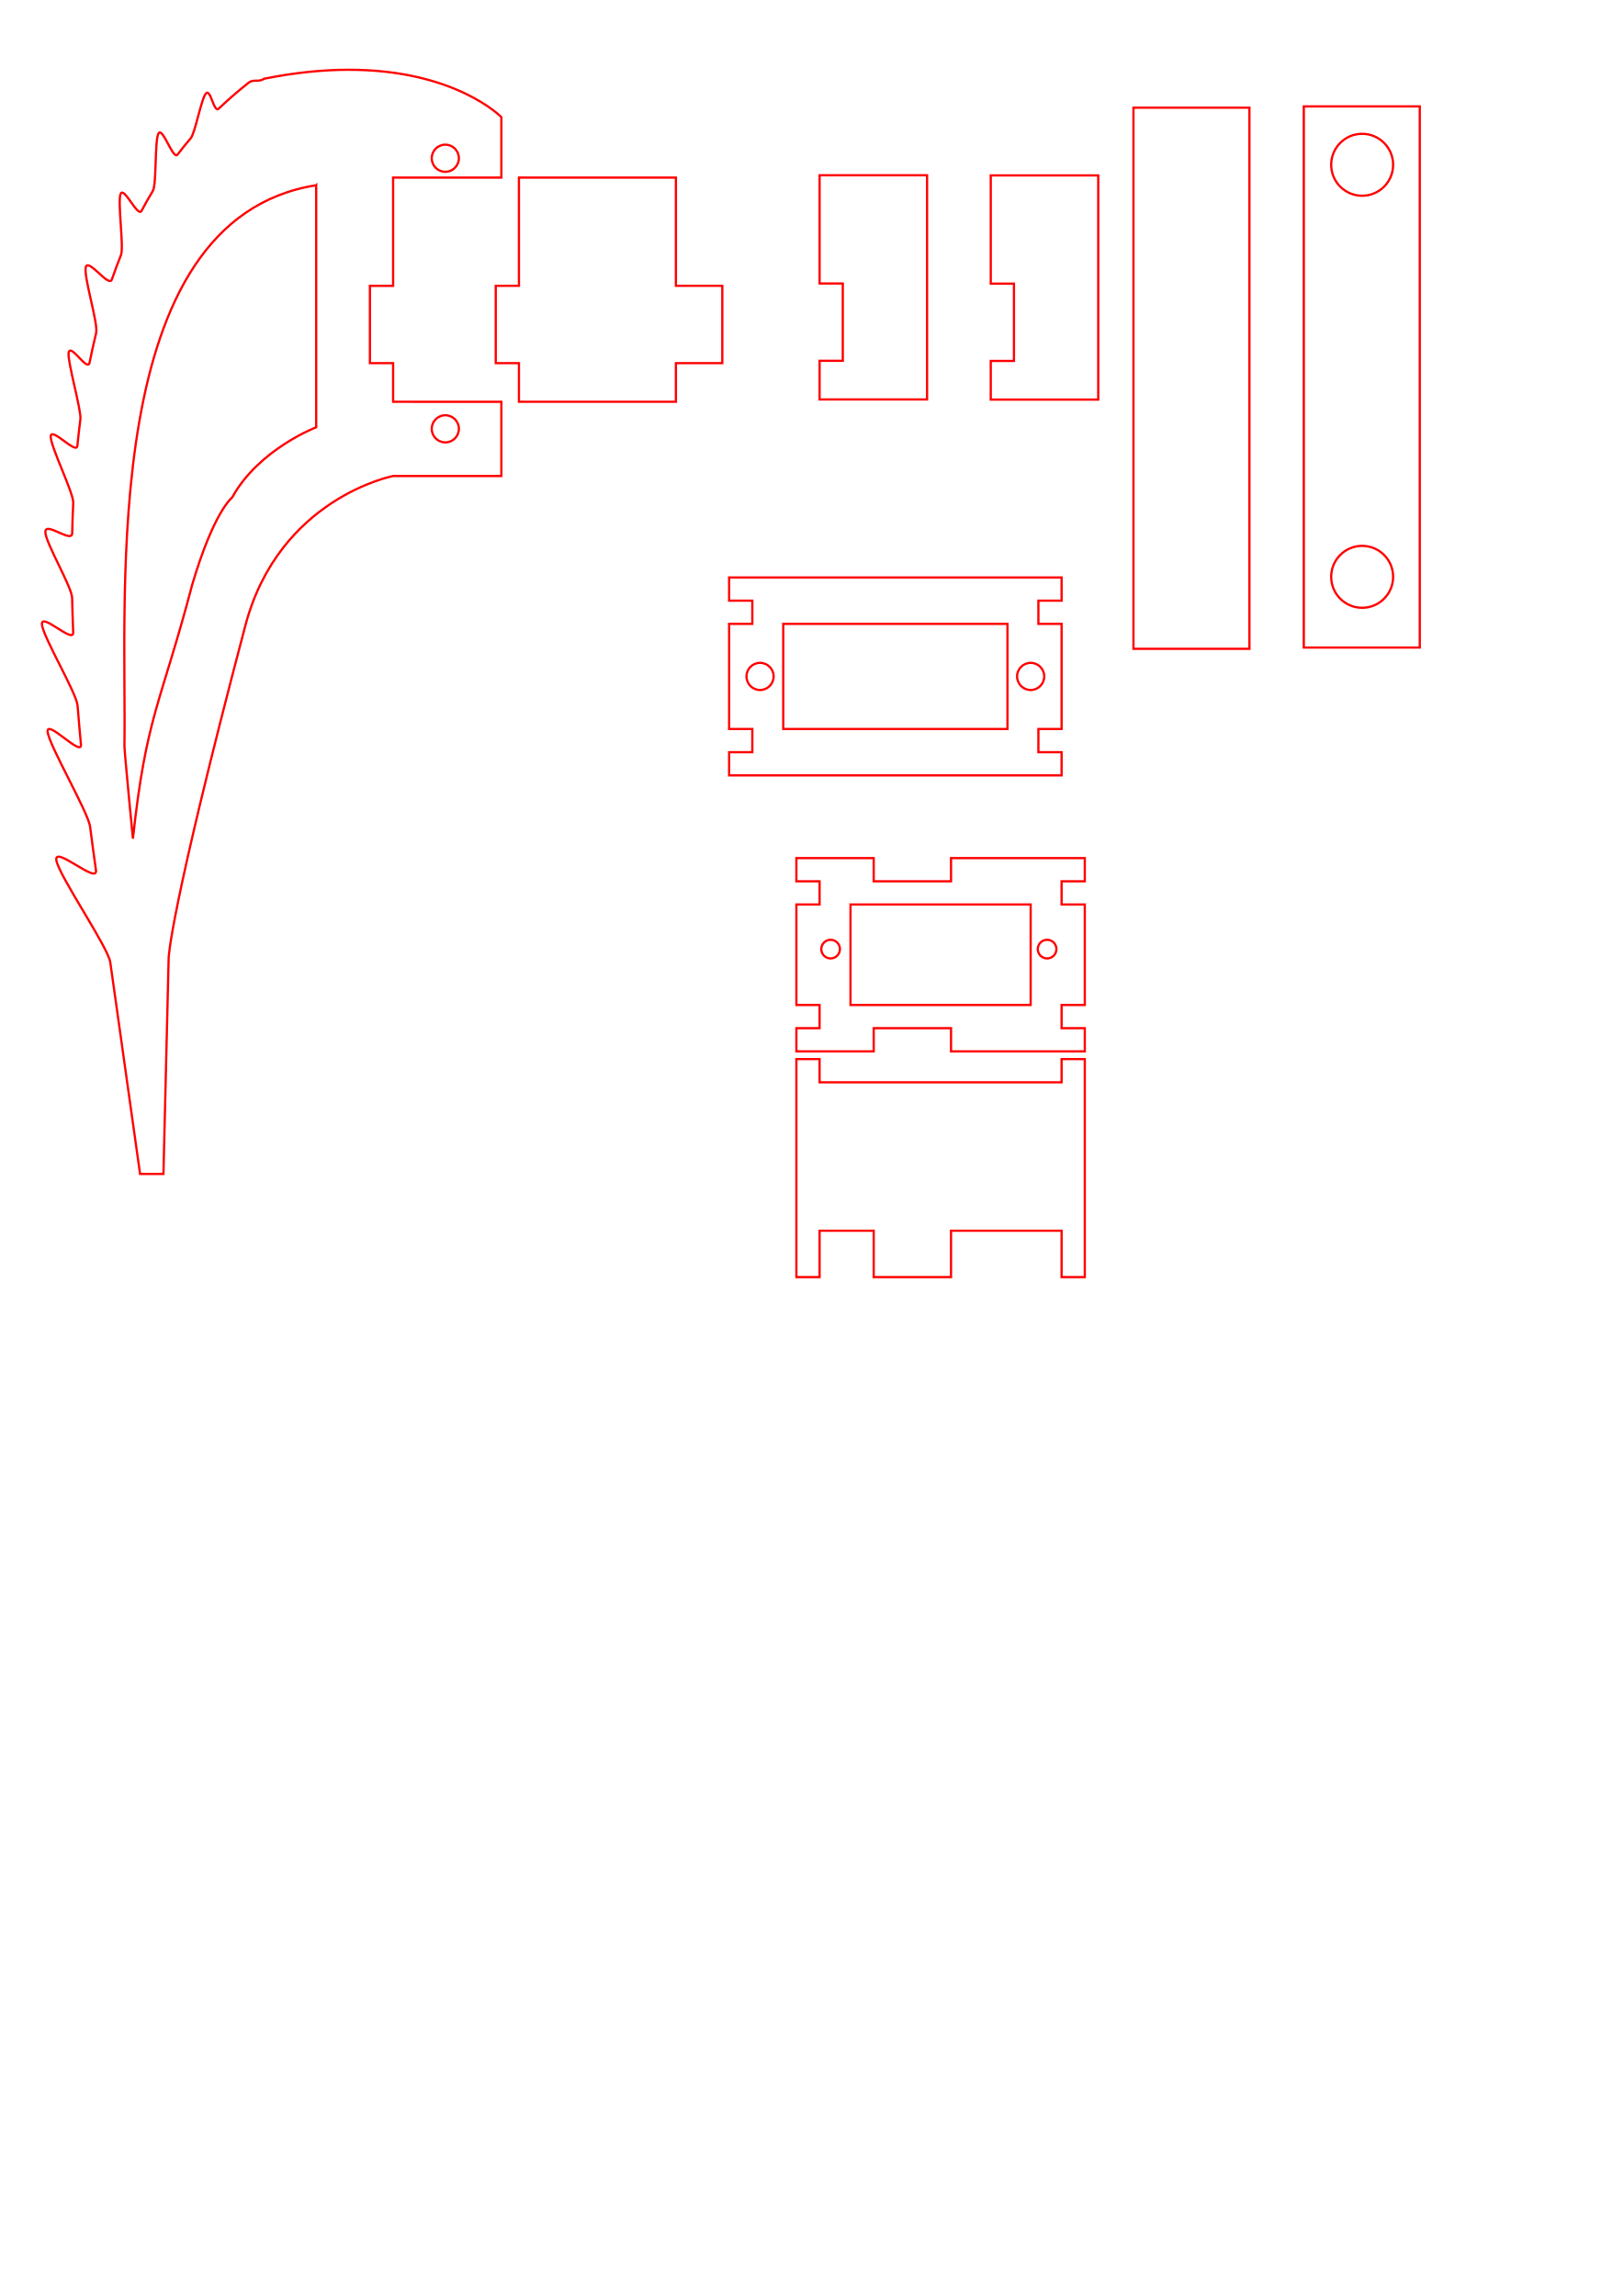
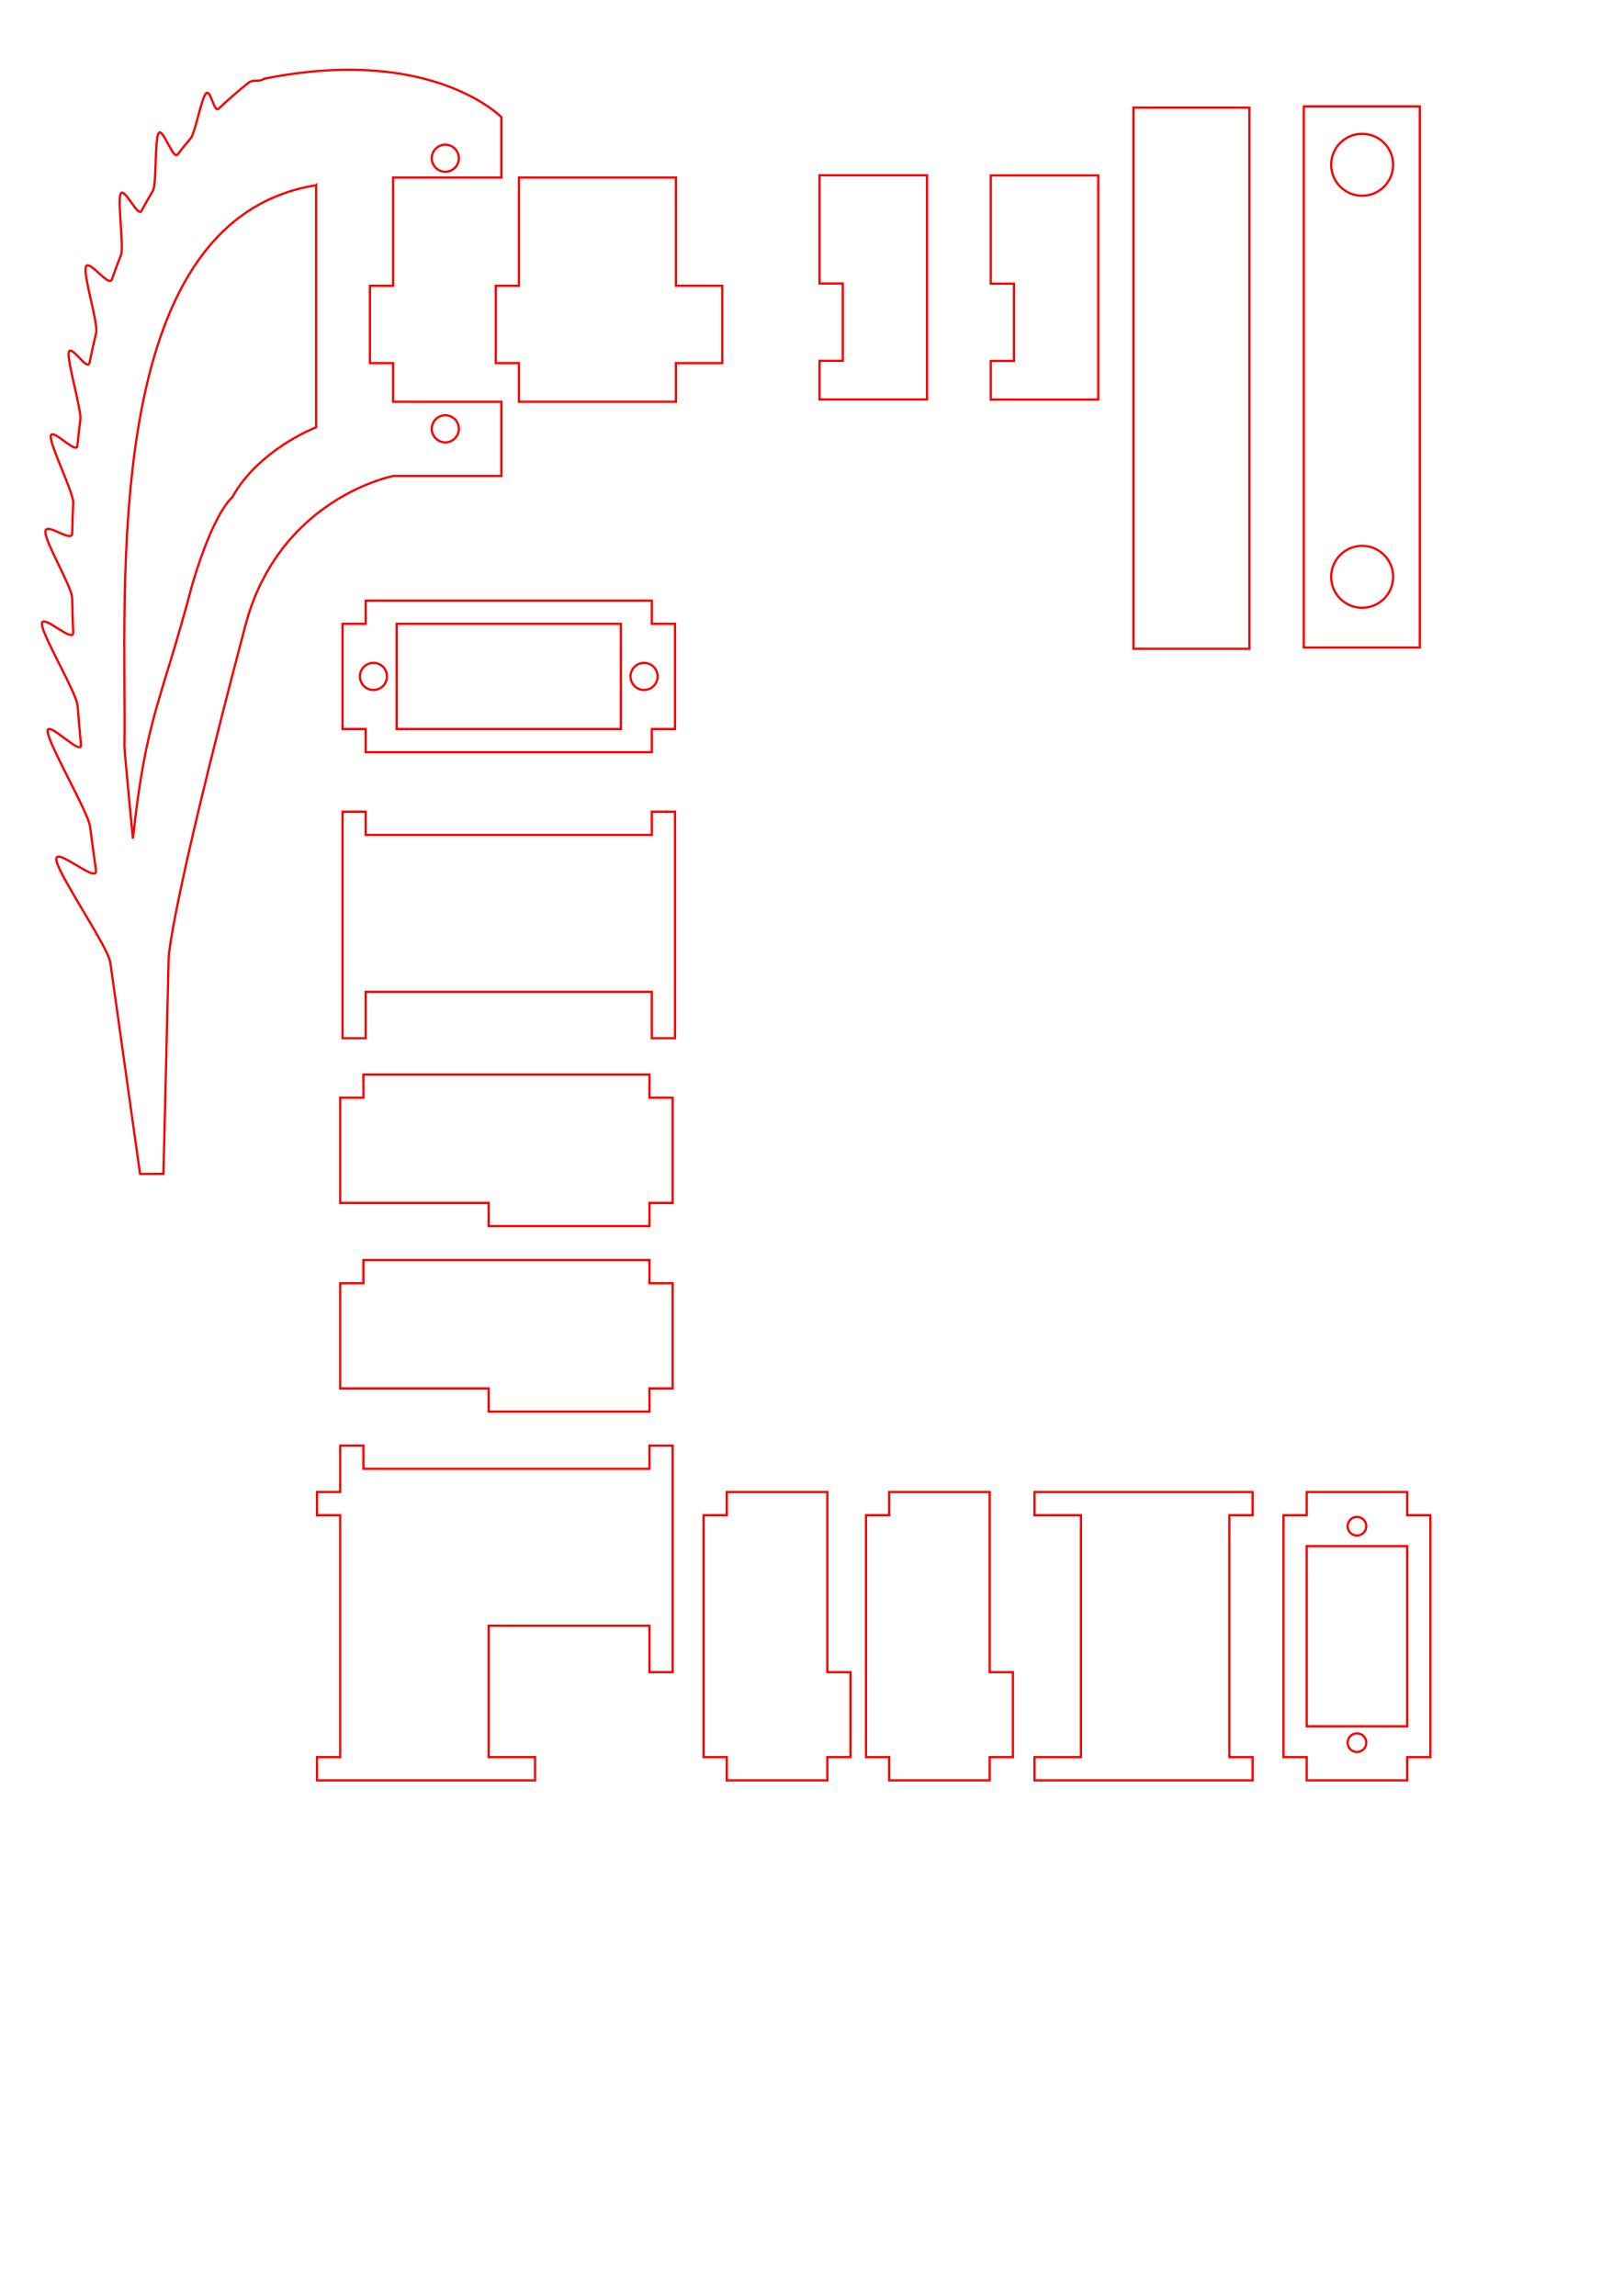
<svg xmlns="http://www.w3.org/2000/svg" width="210mm" height="297mm" viewBox="0 0 744.094 1052.362" id="svg2" version="1.1">
  <defs id="defs4">
    <filter style="color-interpolation-filters:sRGB" id="filter4385" />
  </defs>
  <g id="layer1">
    <path style="fill:none;fill-rule:evenodd;stroke:#ff0000;stroke-width:1.025;stroke-linecap:butt;stroke-linejoin:miter;stroke-miterlimit:4;stroke-dasharray:none;stroke-opacity:1" d="m 159.524,31.976 c -11.331,0.027 -24.152,1.222 -38.545,4.123 -2.391,1.741 -4.758,-0.009 -7.096,1.844 -2.337,1.853 -4.646,3.764 -6.924,5.74 -2.277,1.976 -4.523,4.016 -6.734,6.127 -2.211,2.111 -3.672,-9.277 -5.811,-7.02 -2.139,2.258 -4.954,18.163 -7.014,20.578 -2.06,2.416 -4.078,4.913 -6.053,7.498 -1.975,2.585 -6.763,-12.598 -8.646,-9.832 -1.883,2.766 -0.861,23.481 -2.646,26.439 -1.785,2.959 -3.52,6.017 -5.201,9.18 -1.681,3.163 -7.976,-11.232 -9.547,-7.854 -1.571,3.378 1.583,24.528 0.129,28.133 -1.454,3.605 -2.849,7.326 -4.18,11.17 -1.331,3.843 -10.716,-9.818 -11.918,-5.725 -1.202,4.093 5.779,25.942 4.713,30.297 -1.066,4.355 -2.064,8.843 -2.988,13.471 -0.924,4.628 -8.847,-9.291 -9.623,-4.379 -0.601,3.806 5.913,26.384 5.404,30.367 -0.509,3.983 -0.973,8.056 -1.387,12.221 -0.414,4.165 -11.889,-8.749 -12.205,-4.396 -0.316,4.353 10.529,25.972 10.314,30.518 -0.215,4.546 -0.378,9.19 -0.488,13.934 -0.111,4.744 -12.291,-5.565 -12.295,-0.617 -0.004,4.947 12.169,25.15 12.275,30.307 0.106,5.156 0.267,10.418 0.486,15.789 0.219,5.371 -14.657,-9.352 -14.322,-3.762 0.335,5.59 15.881,31.493 16.334,37.309 0.453,5.815 0.966,11.744 1.541,17.789 0.575,6.046 -15.959,-12.035 -15.26,-5.754 0.699,6.281 18.632,36.925 19.459,43.447 0.827,6.522 1.718,13.167 2.676,19.936 0.957,6.769 -19.231,-11.591 -18.141,-4.57 1.091,7.02 23.461,39.42 24.688,46.697 0.335,2.348 1.359,9.59 2.703,19.133 1.344,9.543 3.01,21.387 4.635,32.938 1.625,11.55 3.208,22.807 4.385,31.176 1.177,8.369 1.947,13.852 1.947,13.852 l 10.711,-0.012 2.389,-98.963 c 0,0 0.133,-19.653 35.133,-152.326 15.44,-58.526 67.73,-68.607 67.73,-68.607 l 49.605,0 0,-34.016 -49.605,-10e-4 0,-17.716 -10.63,0 0,-35.433 10.63,0 0,-49.606 49.605,0 0,-27.715 c 0,0 -21.134,-21.822 -70.234,-21.705 z" id="path4136" />
    <path style="fill:none;fill-rule:evenodd;stroke:#ff0000;stroke-width:1.025;stroke-linecap:butt;stroke-linejoin:miter;stroke-miterlimit:4;stroke-dasharray:none;stroke-opacity:1" d="m 144.898,84.9 0,110.943 c 0,0 -26.311,10.021 -38.494,32.152 0,0 -8.344,6.221 -18.327,40.008 -14.333,54.584 -21.092,59.949 -27.161,116.393 0,0 -3.617,-36.807 -3.896,-42.36 1.098,-70.13 -12.146,-241.266 87.877,-257.135 z" id="path4136-0" />
    <circle style="fill:none;fill-opacity:1;stroke:#ff0000;stroke-width:1.025;stroke-miterlimit:4;stroke-dasharray:none;stroke-opacity:1" id="path4149-4" cx="204.071" cy="196.551" r="6.22" />
    <path style="fill:none;fill-opacity:1;stroke:#ff0000;stroke-width:1.025;stroke-miterlimit:4;stroke-dasharray:none;stroke-opacity:1" d="m 597.495,296.795 0,-248.031 53.15,0 0,248.031 z" id="rect4174" />
    <circle style="fill:none;fill-opacity:1;stroke:#ff0000;stroke-width:1.025;stroke-miterlimit:4;stroke-dasharray:none;stroke-opacity:1" id="path4177" cx="-264.386" cy="624.235" r="14.192" transform="matrix(0,-1,1,0,0,0)" />
    <ellipse style="fill:none;fill-opacity:1;stroke:#ff0000;stroke-width:1.025;stroke-miterlimit:4;stroke-dasharray:none;stroke-opacity:1" id="path4177-5" cx="-75.528" cy="624.235" transform="matrix(0,-1,1,0,0,0)" rx="14.192" ry="14.192" />
-     <path style="fill:none;fill-opacity:1;stroke:#ff0000;stroke-width:1.025;stroke-miterlimit:4;stroke-dasharray:none;stroke-opacity:1" d="m 237.816,81.397 71.929,0 9.2e-4,49.606 21.259,0 0,35.433 -21.259,0 0,17.717 -71.929,0 0,-17.717 -10.63,0 0,-35.433 10.63,0 z" id="rect4172-5-9" />
+     <path style="fill:none;fill-opacity:1;stroke:#ff0000;stroke-width:1.025;stroke-miterlimit:4;stroke-dasharray:none;stroke-opacity:1" d="m 237.816,81.397 71.929,0 9.2e-4,49.606 21.259,0 0,35.433 -21.259,0 -9.2e-4,17.717 -71.929,0 9.2e-4,-17.717 -10.63,0 0,-35.433 10.63,0 z" id="rect4172-5-9" />
    <circle style="fill:none;fill-opacity:1;stroke:#ff0000;stroke-width:1.025;stroke-miterlimit:4;stroke-dasharray:none;stroke-opacity:1" id="path4149-4-6" cx="204.071" cy="72.527" r="6.22" />
    <path style="fill:none;fill-opacity:1;stroke:#ff0000;stroke-width:1.025;stroke-miterlimit:4;stroke-dasharray:none;stroke-opacity:1" d="m 454.033,80.397 49.252,0 -3e-4,102.756 -49.251,0 8e-5,-17.717 10.63,0 4e-5,-35.433 -10.63,0 z" id="rect4172-5-9-4-6" />
    <path style="fill:none;fill-opacity:1;stroke:#ff0000;stroke-width:1.025;stroke-miterlimit:4;stroke-dasharray:none;stroke-opacity:1" d="m 519.425,297.378 0,-248.031 53.15,0 0,248.031 z" id="rect4174-9" />
-     <path style="fill:none;fill-opacity:1;fill-rule:evenodd;stroke:#ff0000;stroke-width:1.025;stroke-linecap:butt;stroke-linejoin:miter;stroke-miterlimit:4;stroke-dasharray:none;stroke-opacity:1" d="m 364.961,481.89 0,-10.63 10.63,0 0,-10.63 -10.63,0 0,-46.063 10.63,0 0,-10.63 -10.63,0 0,-10.63 35.433,0 0,10.63 35.433,0 0,-10.63 61.299,0 0,10.63 -10.63,0 0,10.63 10.63,0 0,46.063 -10.63,0 0,10.63 10.63,0 0,10.63 -61.299,0 0,-10.63 -35.433,0 0,10.63 z" id="path4157" />
-     <path style="fill:none;fill-rule:evenodd;stroke:#ff0000;stroke-width:1.025;stroke-linecap:butt;stroke-linejoin:miter;stroke-miterlimit:4;stroke-dasharray:none;stroke-opacity:1" d="m 389.764,414.567 0,46.063 82.559,0 0,-46.063 z" id="path4159" />
-     <path style="fill:none;fill-rule:evenodd;stroke:#ff0000;stroke-width:1.025;stroke-linecap:butt;stroke-linejoin:miter;stroke-miterlimit:4;stroke-dasharray:none;stroke-opacity:1" d="m 364.961,485.433 10.63,0 0,10.63 110.906,0 0,-10.63 10.63,0 0,99.921 -10.63,0 0,-21.26 -50.669,0 0,21.26 -35.433,0 0,-21.26 -24.803,0 0,21.26 -10.63,0 z" id="path4161" />
+     <path style="fill:none;fill-opacity:1;fill-rule:evenodd;stroke:#ff0000;stroke-width:1.025;stroke-linecap:butt;stroke-linejoin:miter;stroke-miterlimit:4;stroke-dasharray:none;stroke-opacity:1" d="m 588.188,694.49 10.63,0 0,-10.63 46.063,0 0,10.63 10.63,0 0,110.906 -10.63,0 0,10.63 -46.063,0 0,-10.63 -10.63,0 z" id="path4157" />
+     <path style="fill:none;fill-rule:evenodd;stroke:#ff0000;stroke-width:1.025;stroke-linecap:butt;stroke-linejoin:miter;stroke-miterlimit:4;stroke-dasharray:none;stroke-opacity:1" d="m 644.881,708.663 -46.063,0 0,82.559 46.063,0 z" id="path4159" />
+     <path style="fill:none;fill-rule:evenodd;stroke:#ff0000;stroke-width:1.025;stroke-linecap:butt;stroke-linejoin:miter;stroke-miterlimit:4;stroke-dasharray:none;stroke-opacity:1" d="m 574.015,683.86 0,10.63 -10.63,0 0,110.906 10.63,0 0,10.63 -99.921,0 0,-10.63 21.26,0 0,-110.906 -21.26,0 0,-10.63 z" id="path4161" />
    <path style="fill:none;fill-opacity:1;stroke:#ff0000;stroke-width:1.025;stroke-miterlimit:4;stroke-dasharray:none;stroke-opacity:1" d="m 375.596,80.331 49.252,0 -3e-4,102.756 -49.251,0 8e-5,-17.717 10.63,0 4e-5,-35.433 -10.63,0 z" id="rect4172-5-9-4-6-0" />
-     <circle style="fill:none;fill-opacity:1;stroke:#ff0000;stroke-width:1.025;stroke-miterlimit:4.101;stroke-dasharray:none;stroke-opacity:1" id="path4171" cx="380.64" cy="435.022" r="4.271" />
-     <circle style="fill:none;fill-opacity:1;stroke:#ff0000;stroke-width:1.025;stroke-miterlimit:4.101;stroke-dasharray:none;stroke-opacity:1" id="path4171-5" cx="479.853" cy="435.022" r="4.271" />
-     <path style="fill:none;fill-opacity:1;fill-rule:evenodd;stroke:#ff0000;stroke-width:1.025;stroke-linecap:butt;stroke-linejoin:miter;stroke-miterlimit:4;stroke-dasharray:none;stroke-opacity:1" d="m 334.134,355.394 0,-10.63 10.63,0 0,-10.63 -10.63,0 0,-48.189 10.63,0 0,-10.63 -10.63,0 0,-10.63 152.361,0 0,10.63 -10.63,0 0,10.63 10.631,0 -10e-4,48.189 -10.63,0 0,10.63 10.63,0 0,10.63 z" id="path4157-2" />
-     <path style="fill:none;fill-rule:evenodd;stroke:#ff0000;stroke-width:1.025;stroke-linecap:butt;stroke-linejoin:miter;stroke-miterlimit:4;stroke-dasharray:none;stroke-opacity:1" d="m 358.937,285.945 0,48.189 102.756,0 0,-48.189 z" id="path4159-2" />
-     <circle style="fill:none;fill-opacity:1;stroke:#ff0000;stroke-width:1.025;stroke-miterlimit:4;stroke-dasharray:none;stroke-opacity:1" id="path4149-4-4" cx="-310.039" cy="472.323" r="6.22" transform="matrix(0,-1,1,0,0,0)" />
-     <circle style="fill:none;fill-opacity:1;stroke:#ff0000;stroke-width:1.025;stroke-miterlimit:4;stroke-dasharray:none;stroke-opacity:1" id="path4149-4-6-0" cx="-310.039" cy="348.307" r="6.22" transform="matrix(0,-1,1,0,0,0)" />
+     <circle style="fill:none;fill-opacity:1;stroke:#ff0000;stroke-width:1.025;stroke-miterlimit:4.101;stroke-dasharray:none;stroke-opacity:1" id="path4171" cx="699.539" cy="-621.849" r="4.271" transform="matrix(0,1,-1,0,0,0)" />
+     <circle style="fill:none;fill-opacity:1;stroke:#ff0000;stroke-width:1.025;stroke-miterlimit:4.101;stroke-dasharray:none;stroke-opacity:1" id="path4171-5" cx="798.752" cy="-621.849" r="4.271" transform="matrix(0,1,-1,0,0,0)" />
+     <path style="fill:none;fill-opacity:1;fill-rule:evenodd;stroke:#ff0000;stroke-width:1.025;stroke-linecap:butt;stroke-linejoin:miter;stroke-miterlimit:4;stroke-dasharray:none;stroke-opacity:1" d="m 167.598,344.764 0,-10.63 -10.63,0 0,-48.189 10.63,0 0,-10.63 131.101,0 0,10.63 10.631,0 -0.001,48.189 -10.63,0 0,10.63 z" id="path4157-2" />
+     <path style="fill:none;fill-rule:evenodd;stroke:#ff0000;stroke-width:1.025;stroke-linecap:butt;stroke-linejoin:miter;stroke-miterlimit:4;stroke-dasharray:none;stroke-opacity:1" d="m 181.772,285.945 0,48.189 102.756,0 0,-48.189 z" id="path4159-2" />
+     <circle style="fill:none;fill-opacity:1;stroke:#ff0000;stroke-width:1.025;stroke-miterlimit:4;stroke-dasharray:none;stroke-opacity:1" id="path4149-4-4" cx="-310.039" cy="295.157" r="6.22" transform="matrix(0,-1,1,0,0,0)" />
+     <circle style="fill:none;fill-opacity:1;stroke:#ff0000;stroke-width:1.025;stroke-miterlimit:4;stroke-dasharray:none;stroke-opacity:1" id="path4149-4-6-0" cx="-310.039" cy="171.142" r="6.22" transform="matrix(0,-1,1,0,0,0)" />
+     <path style="fill:none;fill-opacity:1;fill-rule:evenodd;stroke:#ff0000;stroke-width:1.025;stroke-linecap:butt;stroke-linejoin:miter;stroke-miterlimit:4;stroke-dasharray:none;stroke-opacity:1" d="m 396.848,694.489 10.63,0 0,-10.63 46.063,0 0,82.562 10.63,0 0,38.973 -10.63,0 0,10.63 -46.063,0 0,-10.63 -10.63,0 z" id="path4157-3" />
+     <path style="fill:none;fill-opacity:1;fill-rule:evenodd;stroke:#ff0000;stroke-width:1.025;stroke-linecap:butt;stroke-linejoin:miter;stroke-miterlimit:4;stroke-dasharray:none;stroke-opacity:1" d="m 322.44,694.489 10.63,0 0,-10.63 46.063,0 0,82.562 10.63,0 0,38.973 -10.63,0 0,10.63 -46.063,0 0,-10.63 -10.63,0 z" id="path4157-3-6" />
+     <path style="fill:none;fill-opacity:1;fill-rule:evenodd;stroke:#ff0000;stroke-width:1.025;stroke-linecap:butt;stroke-linejoin:miter;stroke-miterlimit:4;stroke-dasharray:none;stroke-opacity:1" d="m 167.598,454.606 0,21.26 -10.63,0 7.9e-4,-103.82 10.629,0 8e-4,10.631 131.1,0 0,-10.631 10.631,0 -10e-4,103.82 -10.63,0 0,-21.26 z" id="path4157-2-7" />
+     <path style="fill:none;fill-opacity:1;fill-rule:evenodd;stroke:#ff0000;stroke-width:1.025;stroke-linecap:butt;stroke-linejoin:miter;stroke-miterlimit:4;stroke-dasharray:none;stroke-opacity:1" d="m 223.933,561.968 0,-10.63 -68.028,0 4.7e-4,-48.189 10.629,-2e-5 0,-10.63 131.101,0 0,10.63 10.631,0 -0.001,48.189 -10.63,0 0,10.63 z" id="path4157-2-2" />
+     <path style="fill:none;fill-opacity:1;fill-rule:evenodd;stroke:#ff0000;stroke-width:1.025;stroke-linecap:butt;stroke-linejoin:miter;stroke-miterlimit:4;stroke-dasharray:none;stroke-opacity:1" d="m 155.906,662.598 0,21.26 -10.631,0 0,10.631 10.629,0 0,110.906 -10.629,0 0,10.629 99.922,0 0,-10.629 -21.262,0 -10e-4,-60.234 73.705,-8.6e-4 0,21.26 10.629,0 0.002,-103.82 -10.631,0 0,10.631 -131.102,0 0,-10.631 -10.631,-0.002 z" id="path4157-2-7-4" />
+     <path style="fill:none;fill-opacity:1;fill-rule:evenodd;stroke:#ff0000;stroke-width:1.025;stroke-linecap:butt;stroke-linejoin:miter;stroke-miterlimit:4;stroke-dasharray:none;stroke-opacity:1" d="m 223.933,647.007 0,-10.63 -68.029,0 0.001,-48.189 10.629,0 0,-10.63 131.101,0 0,10.63 10.631,0 -0.001,48.189 -10.63,0 0,10.63 z" id="path4157-2-2-0" />
  </g>
</svg>
